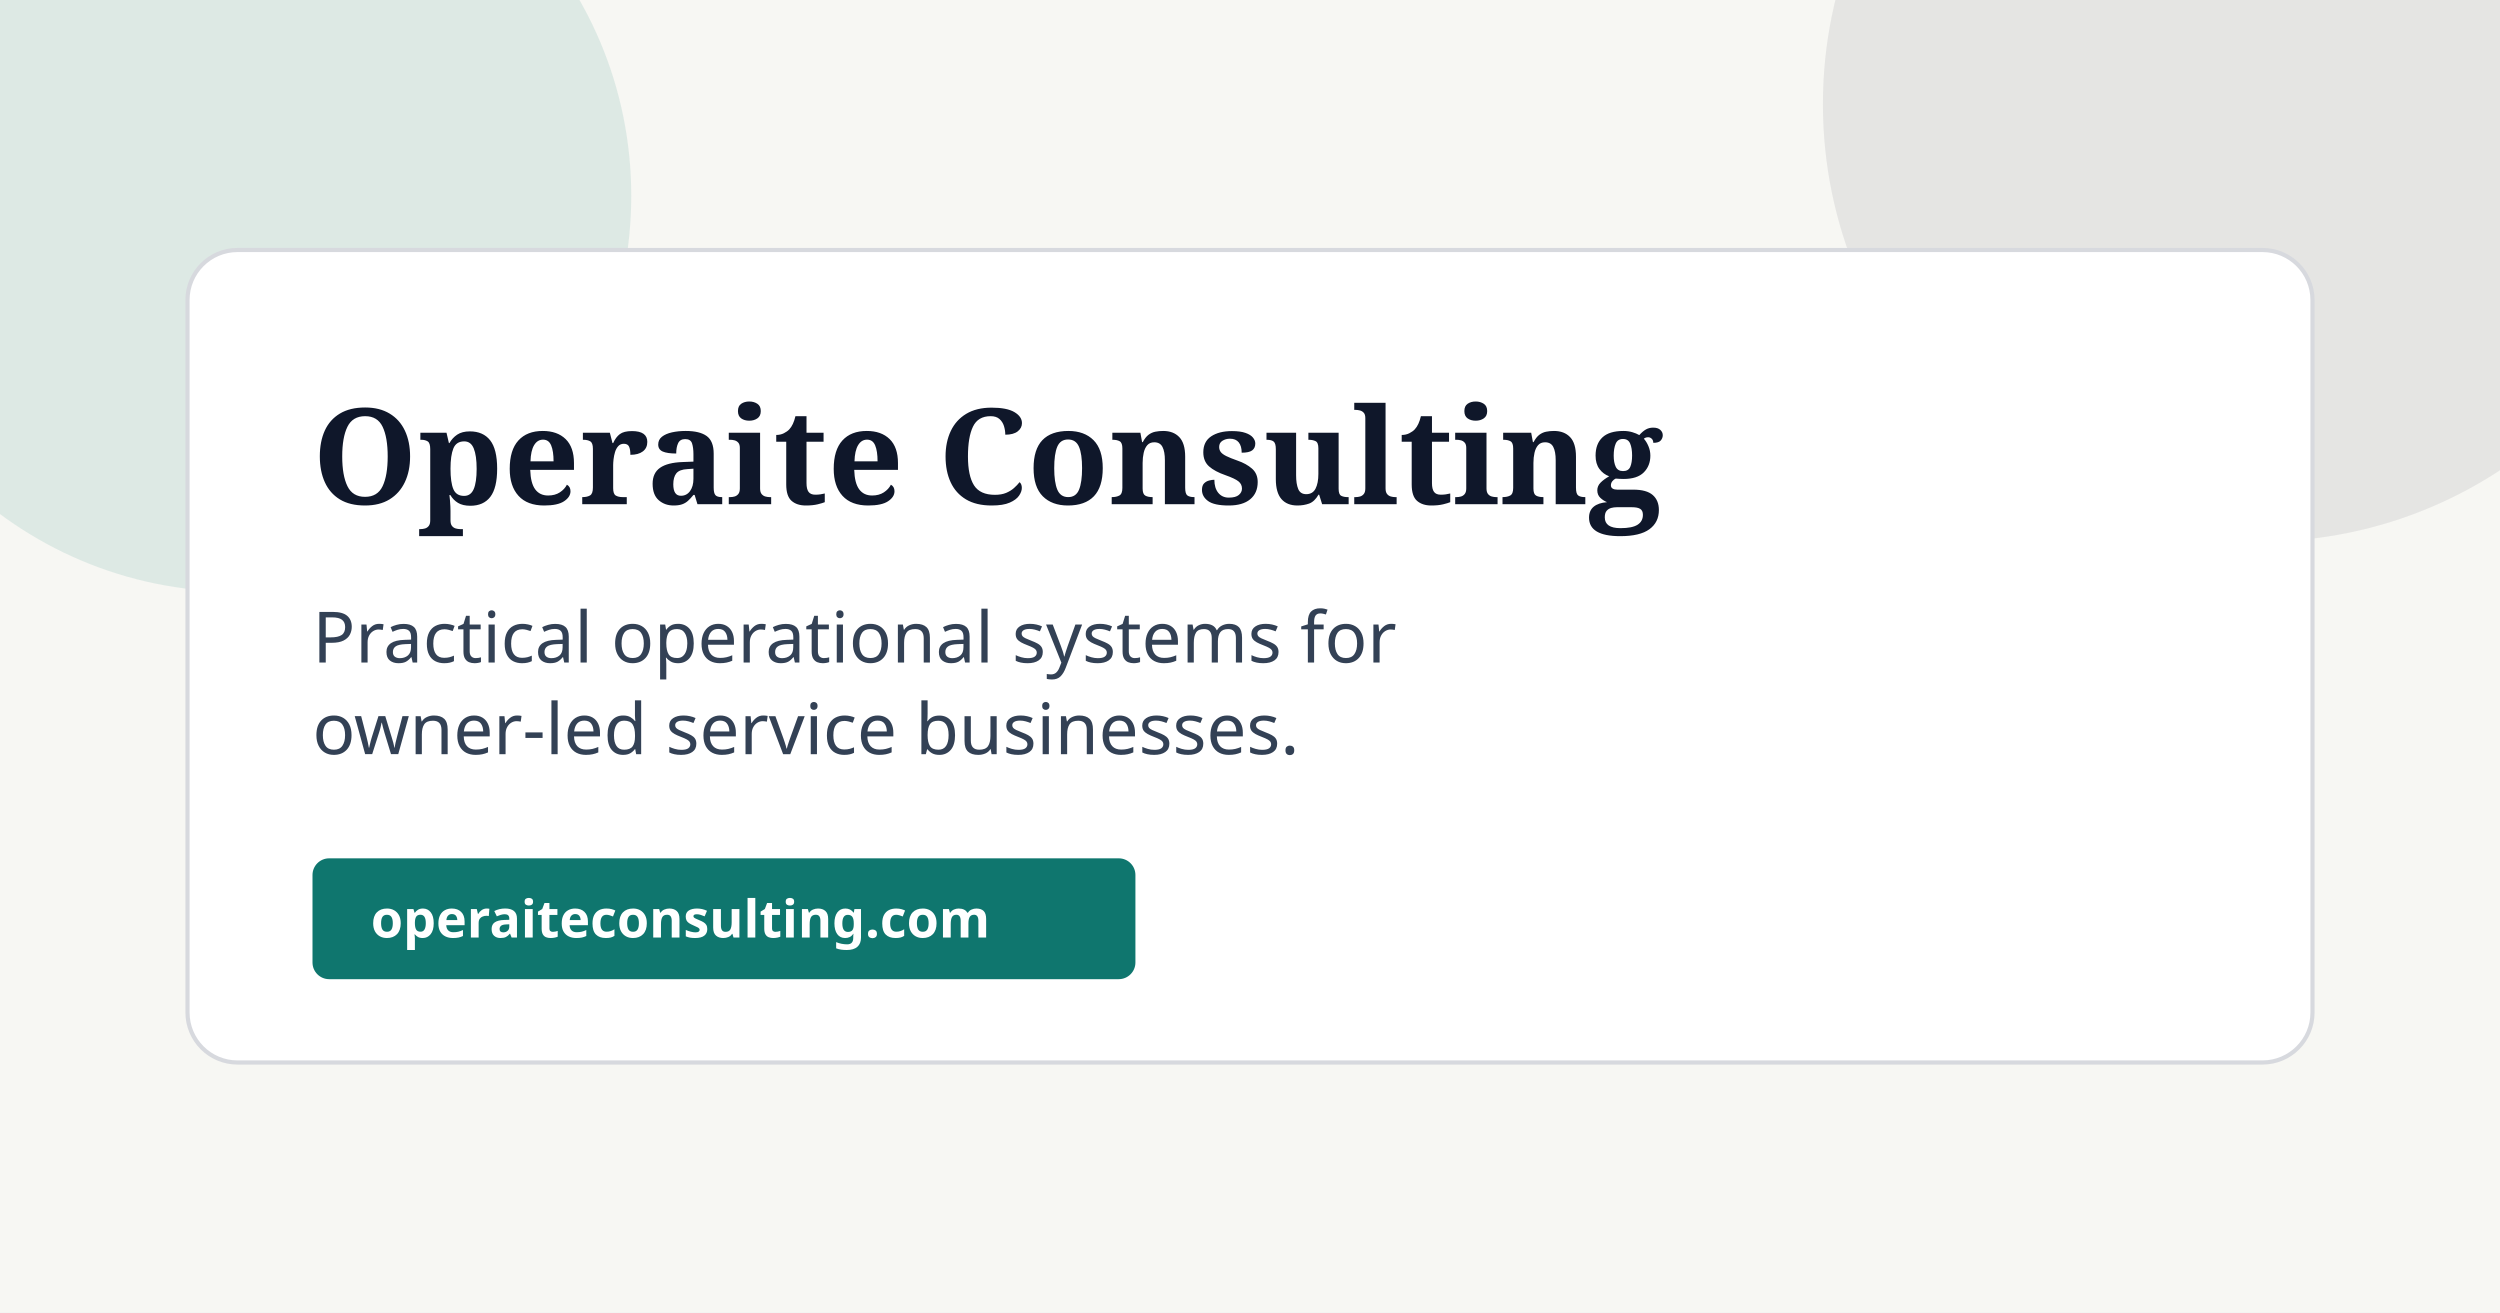
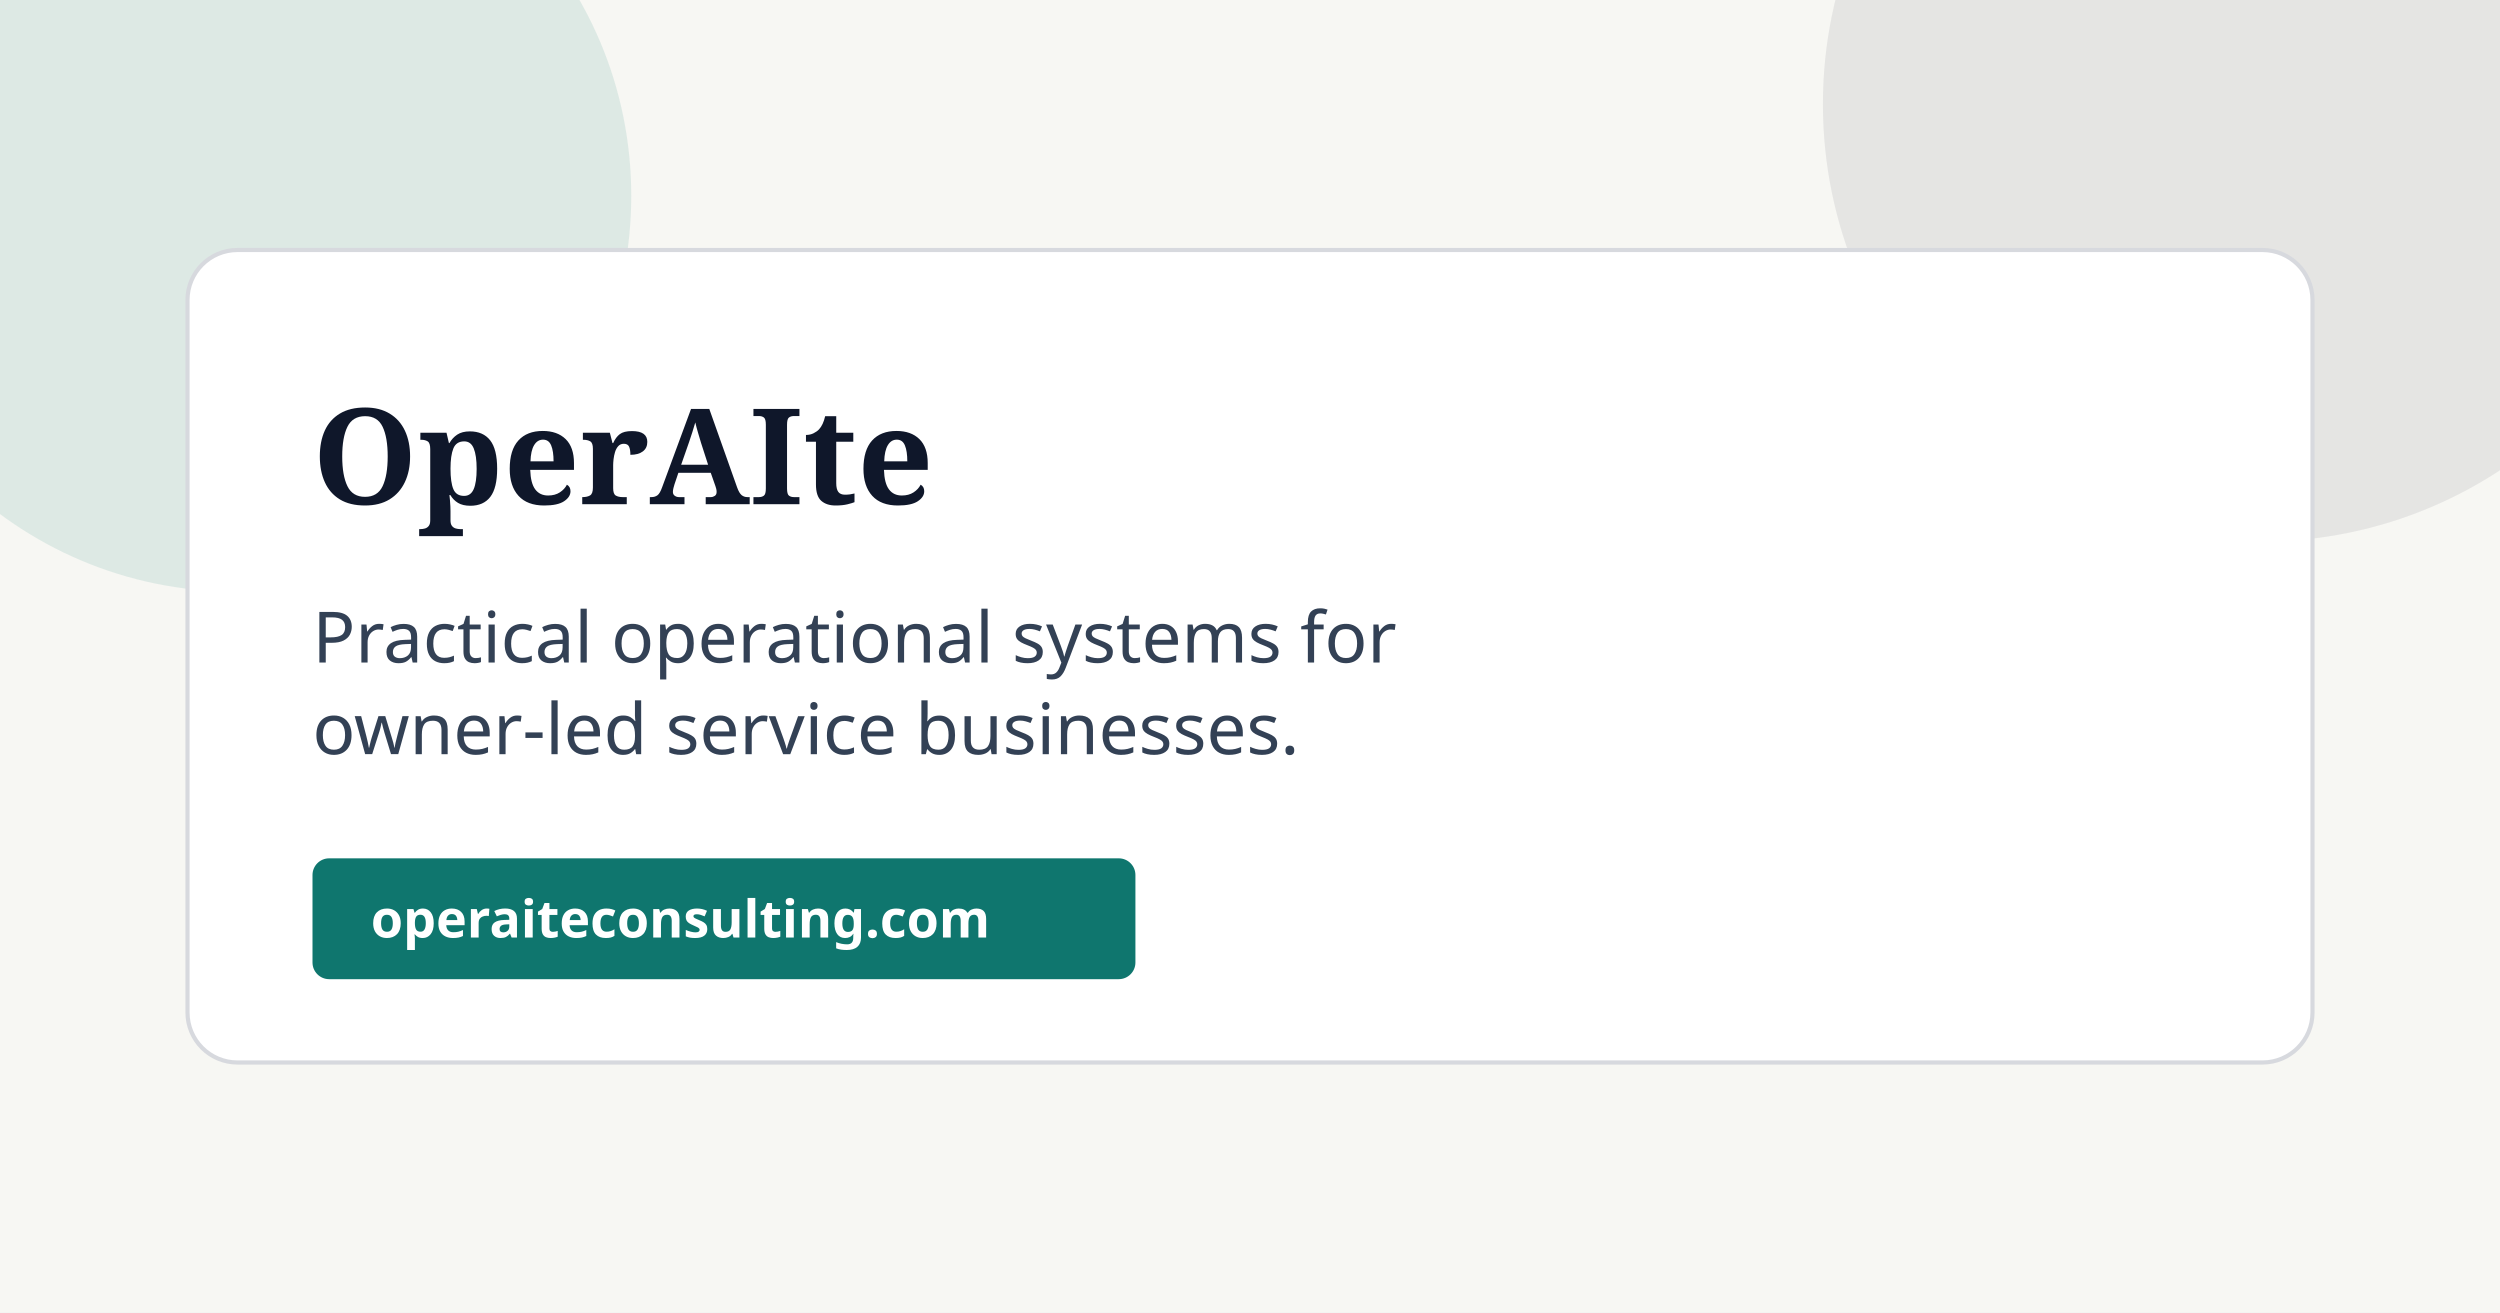
<svg xmlns="http://www.w3.org/2000/svg" width="1200" height="630" viewBox="0 0 1200 630" fill="none">
  <rect width="1200" height="630" fill="#F7F7F3" />
  <circle cx="113" cy="94" r="190" fill="#0F766E" fill-opacity="0.11" />
  <circle cx="1085" cy="50" r="210" fill="#0F172A" fill-opacity="0.08" />
  <rect x="90" y="120" width="1020" height="390" rx="24" fill="#FFFFFF" stroke="#D7D9DE" stroke-width="2" />
  <text x="150" y="242" fill="#0F172A" font-family="Georgia, serif" font-size="64" font-weight="700">
-     Operaite Consulting
+     OperAIte
  </text>
  <text x="150" y="318" fill="#334155" font-family="Verdana, sans-serif" font-size="34">
    Practical operational systems for
  </text>
  <text x="150" y="362" fill="#334155" font-family="Verdana, sans-serif" font-size="34">
    owner-led service businesses.
  </text>
  <rect x="150" y="412" width="395" height="58" rx="8" fill="#0F766E" />
  <text x="178" y="450" fill="#FFFFFF" font-family="Verdana, sans-serif" font-size="25" font-weight="600">
    operaiteconsulting.com
  </text>
</svg>
